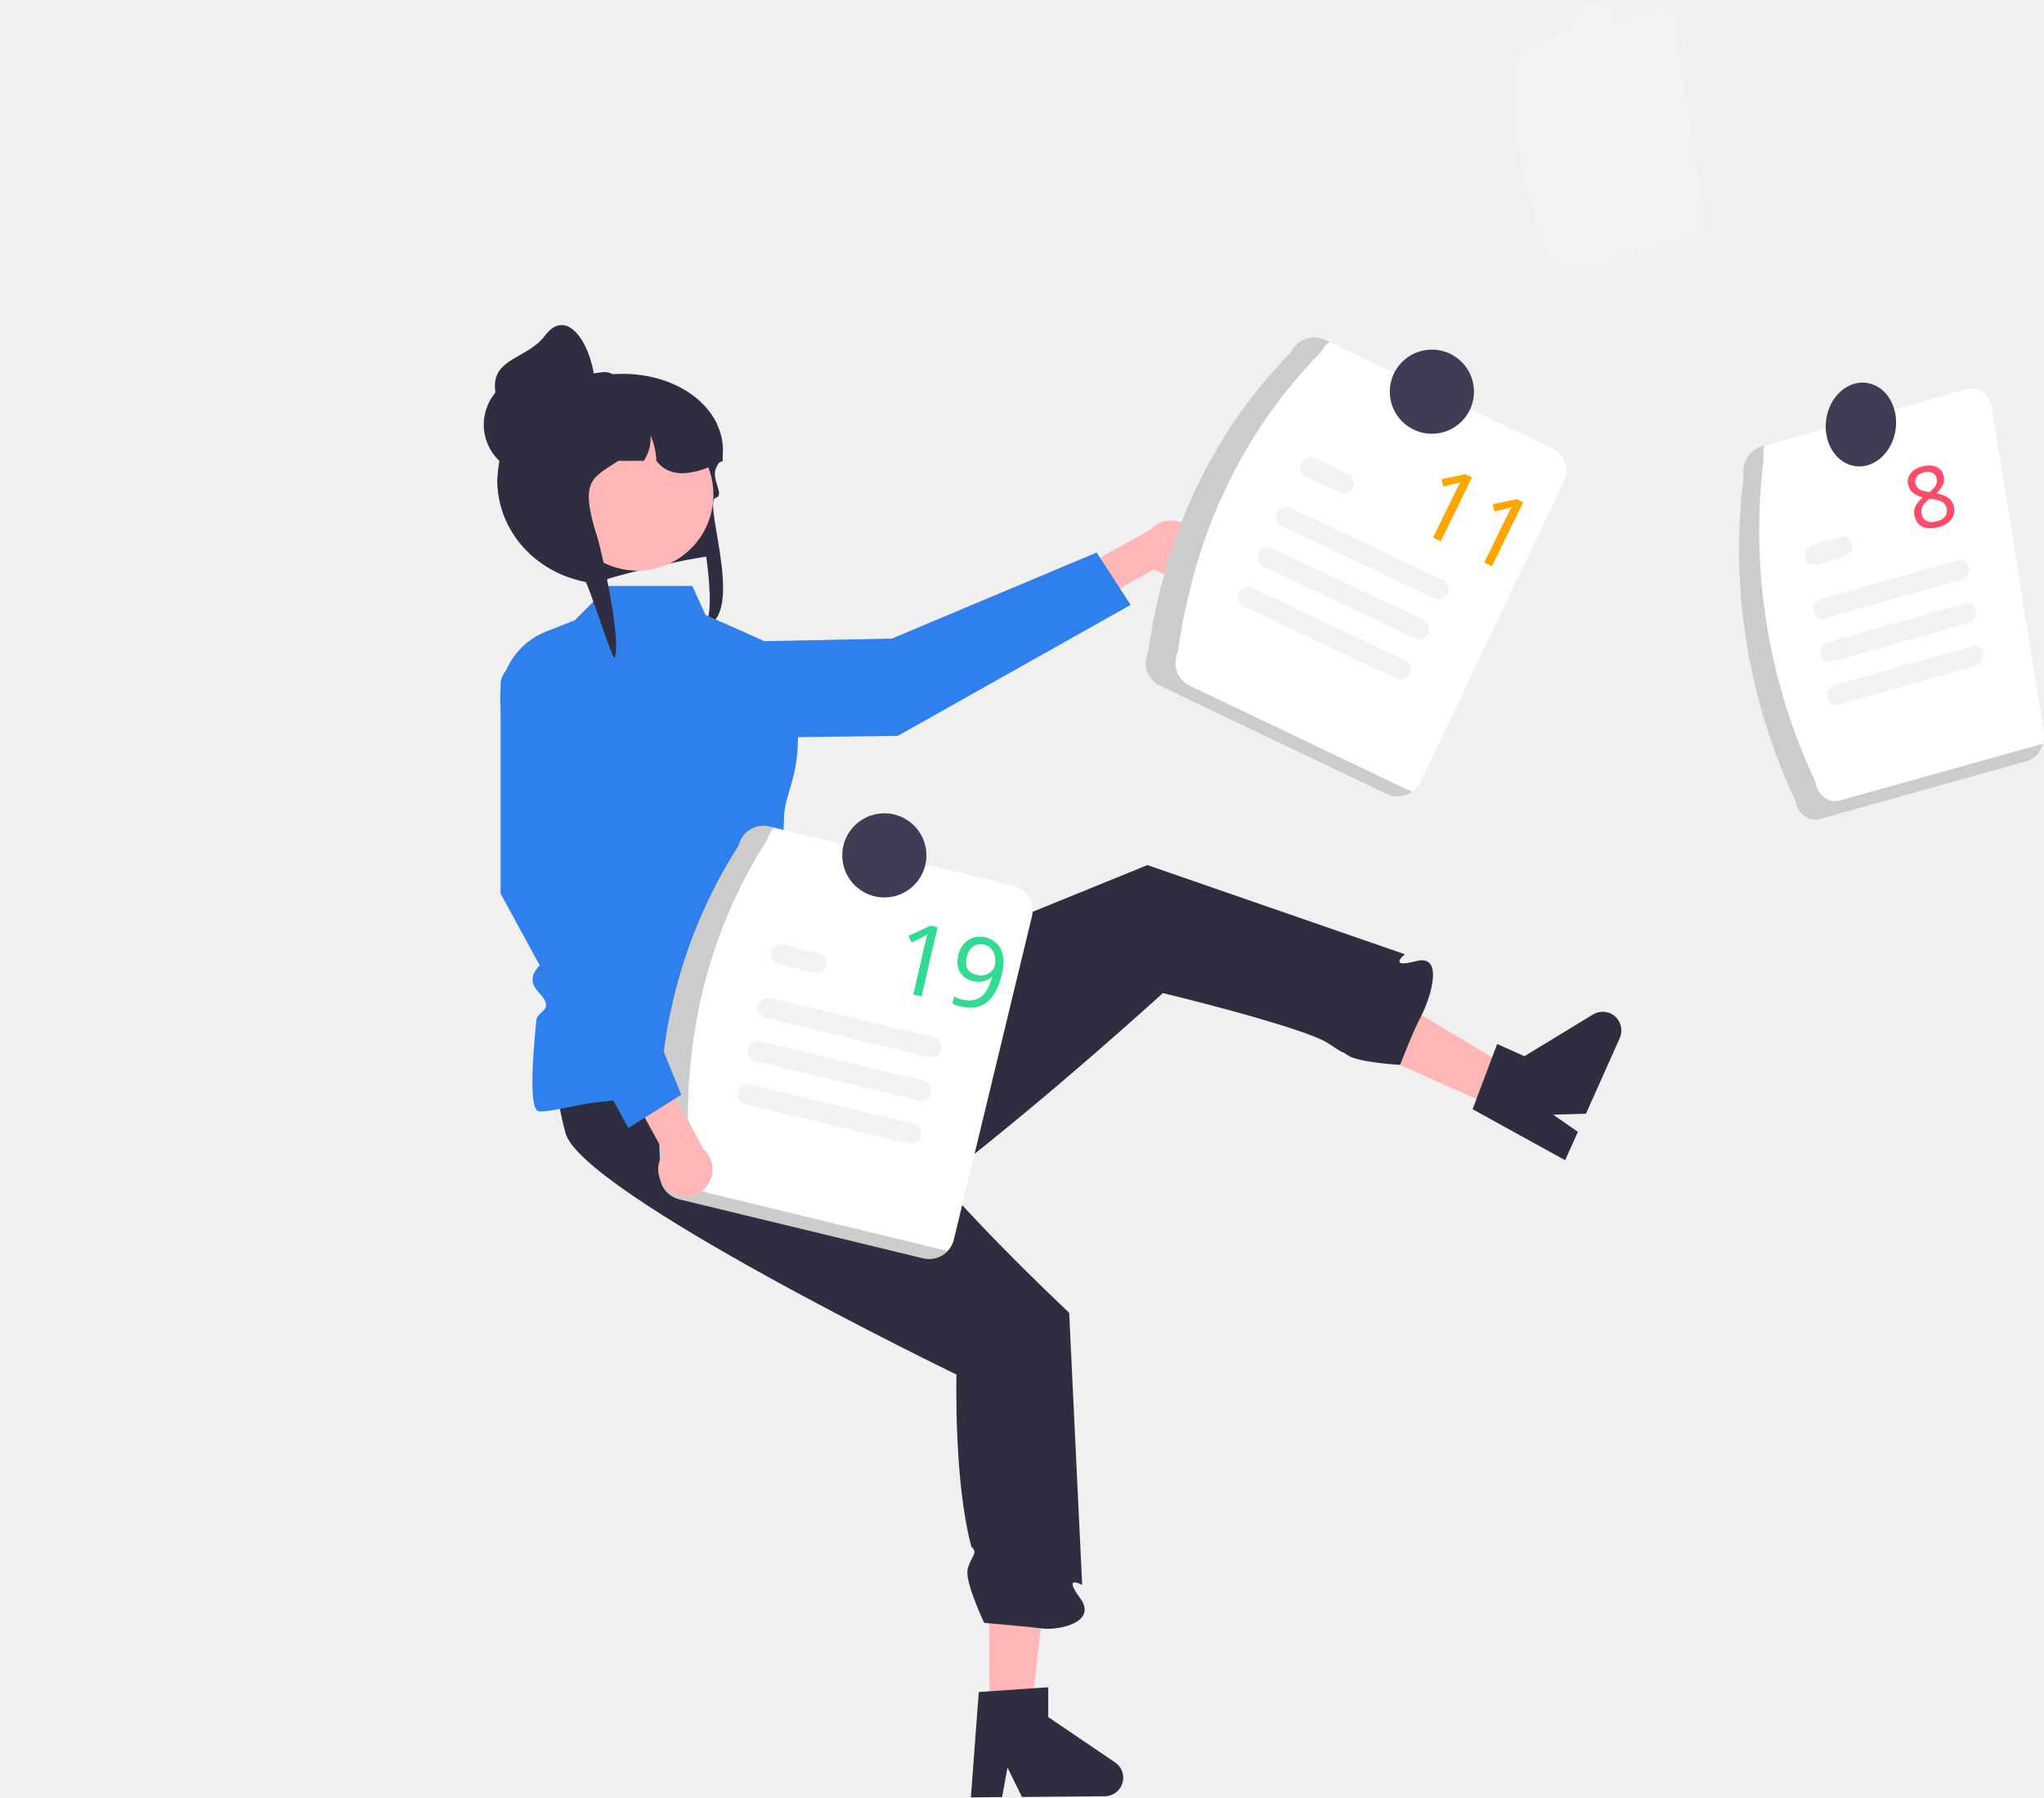
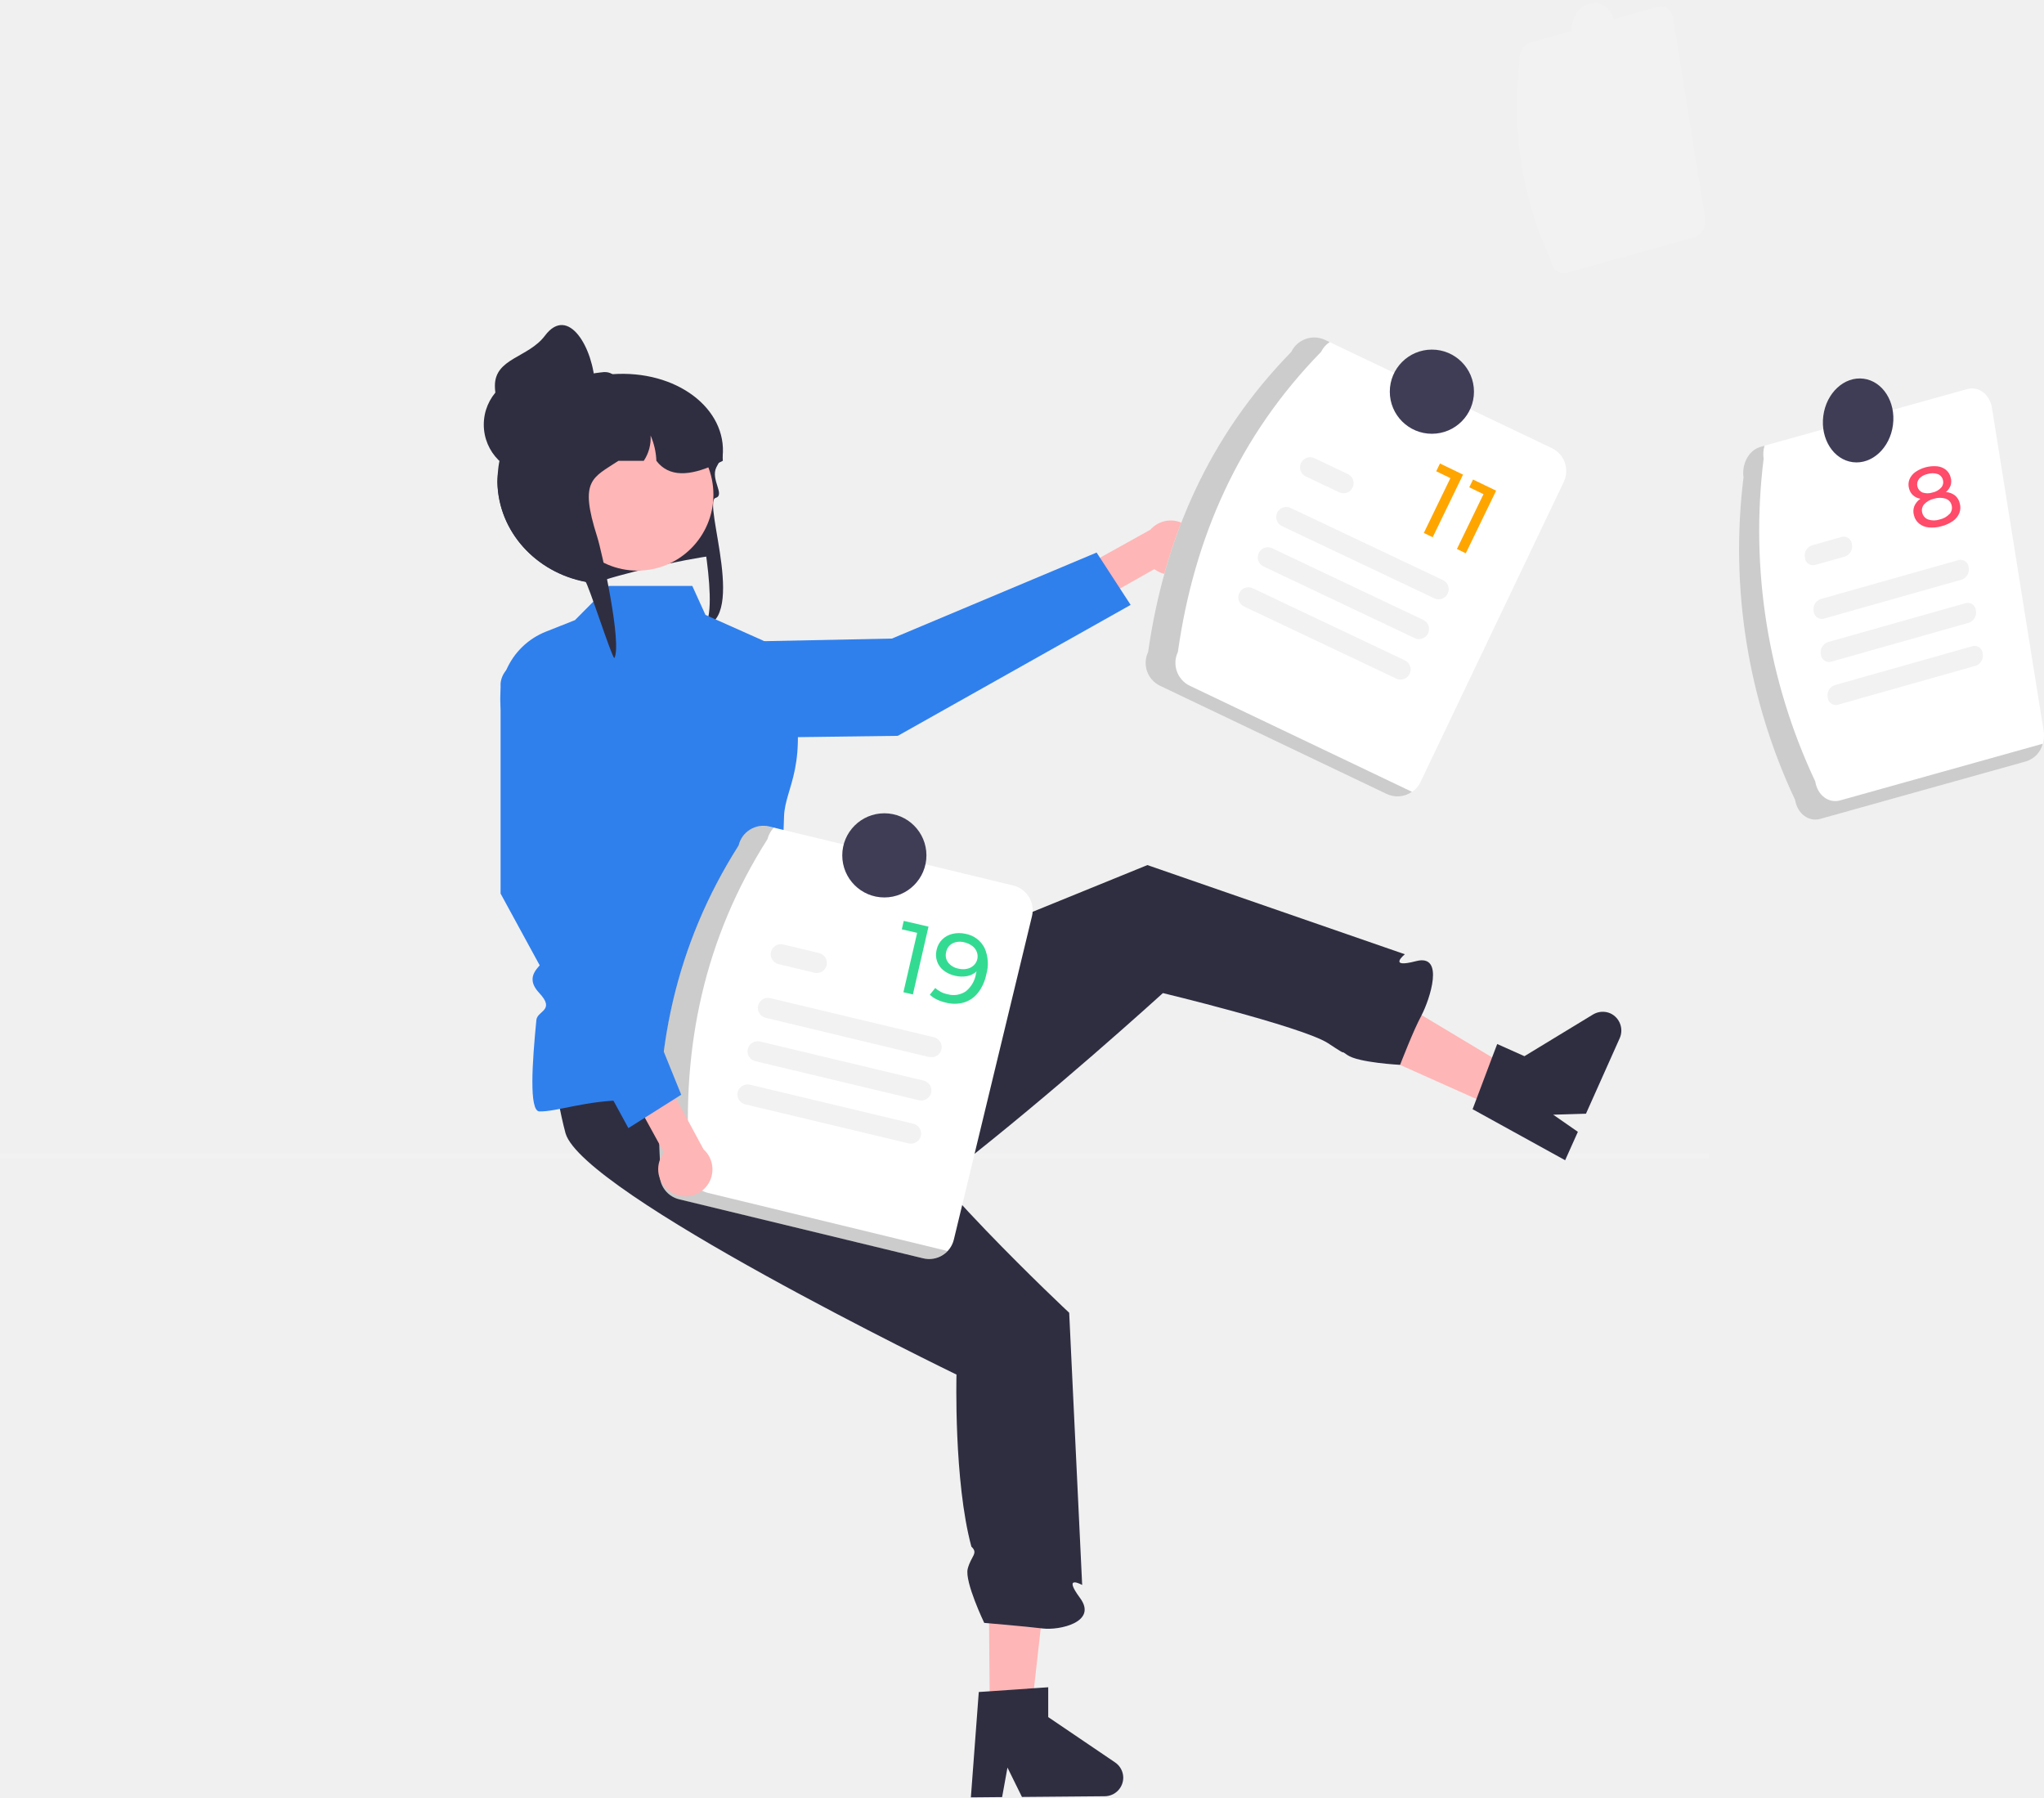
<svg xmlns="http://www.w3.org/2000/svg" viewBox="0 0 431.8 379.65">
  <defs>
-     <style>.cls-1{fill:#f2f2f2;}.cls-2{fill:#2f2e41;}.cls-3{fill:#ffb6b6;}.cls-4{fill:#2f80ed;}.cls-5{fill:#fff;}.cls-6{opacity:0.2;isolation:isolate;}.cls-7{fill:#3f3d56;}.cls-8,.cls-9{font-size:21px;}.cls-8{fill:#33db92;}.cls-10,.cls-8,.cls-9{font-family:Montserrat-Medium, Montserrat;font-weight:500;}.cls-9{fill:orange;}.cls-10{font-size:18px;fill:#fe4c6a;}</style>
+     <style>.cls-1{fill:#f2f2f2;}.cls-2{fill:#2f2e41;}.cls-3{fill:#ffb6b6;}.cls-4{fill:#2f80ed;}.cls-5{fill:#fff;}.cls-6{opacity:0.2;isolation:isolate;}.cls-7{fill:#3f3d56;}.cls-8{fill:#33db92;}.cls-9{fill:orange;}.cls-10{fill:#fe4c6a;}</style>
  </defs>
  <g id="Calque_2" data-name="Calque 2">
    <g id="Calque_1-2" data-name="Calque 1">
      <path class="cls-1" d="M327.71,55.14A76.88,76.88,0,0,1,321,13a3.54,3.54,0,0,1,2.21-4l27-7.55a2.68,2.68,0,0,1,3.25,2.46l6.75,42.19a3.54,3.54,0,0,1-2.22,4L331,57.6A2.68,2.68,0,0,1,327.71,55.14Z" />
      <ellipse class="cls-1" cx="335.95" cy="5.49" rx="5.5" ry="4.59" transform="matrix(0.13, -0.99, 0.99, 0.13, 287.46, 337.97)" />
      <rect class="cls-1" y="243.59" width="360.99" height="1.17" />
      <path class="cls-2" d="M146.84,105c-.43-1.49,5.53,12.17,4.11,12.34-6.45.74-20.74,4.07-25.24,5.87l-.6-.08c-.48,0-1-.13-1.41-.21-10.47-2-18.38-10.58-18.6-21,0-.15,0-.3,0-.44a19.23,19.23,0,0,1,.12-2.15,18.86,18.86,0,0,1,.5-2.88h0c-4.17-3.91-2.41-11.16,2.9-14.22a19,19,0,0,1,7.51-2.44,19.28,19.28,0,0,1,2.16-.12H125a32.39,32.39,0,0,1,4.26-.62h0c13.65-1,24.41,7.28,23.4,17.4a.08.08,0,0,0,0,0c-.3.43-.55.84-.78,1.24s-.4.72-.56,1.05c-1.25,2.59,1.95,5.84-.17,6.45-2.82.8,7.42,27.34-3.74,27.34C152.85,134.12,148,109.08,146.84,105Z" />
      <polygon class="cls-3" points="209.1 361.45 217.9 361.37 221.8 326.64 208.81 326.75 209.1 361.45" />
      <path class="cls-2" d="M237.29,375.44a3.94,3.94,0,0,1-3.9,4l-17.5.15-3.06-6.21-1.13,6.24-6.6.06,1.67-22.26,2.3-.15,9.37-.65,3-.2,0,6.3,14.06,9.53A3.92,3.92,0,0,1,237.29,375.44Z" />
      <path class="cls-2" d="M220.26,344c-3.5-.43-12.34-1.18-12.34-1.18s-4.17-8.7-3.49-11.41,2.32-3.27.78-4.69c-3.75-13.85-3.15-36.35-3.15-36.35s-20.17-9.77-40.59-21.07c-20-11.06-40.17-23.59-42-29.91a81.48,81.48,0,0,1-2.42-13.78c-.3-3.06-.49-6-.61-8.74-.27-6.14-.16-10.68-.16-10.68l25.45-.42,16.86-.39h1.76v2.94l4.43,7.53s7.65,8.89,6.75,9.72c-1.09,1-.76,1.9,3.1,2.63a12.39,12.39,0,0,0,3.33.13c6.23-.47,8.84,3.09,9,3.87,1,5.52,11.53,17.5,21.35,27.73h0c9.07,9.44,17.56,17.38,17.56,17.38l.48,10.13,2.26,47.37s-4.24-2.37-.45,2.75S223.76,344.44,220.26,344Z" />
      <polygon class="cls-3" points="315.74 233.88 319.33 225.84 289.36 207.85 284.06 219.71 315.74 233.88" />
      <path class="cls-2" d="M340.19,214.06a4,4,0,0,1,2,5.2l-7.15,16-6.92.21,5.21,3.62-2.69,6-19.55-10.78.81-2.15,3.31-8.79,1.08-2.83,5.75,2.57,14.51-8.82A4,4,0,0,1,340.19,214.06Z" />
      <path class="cls-2" d="M300.32,214.43l-.06.13c-1.64,3-4.33,10-4.49,10.38a0,0,0,0,0,0,0s-8.87-.46-11.14-2.08,1.17,1-4.06-2.48c-2.71-1.78-12-4.56-20.29-6.83-7.73-2.11-14.61-3.77-14.61-3.77s-6.09,5.54-14.9,13.19h0c-8.19,7.1-18.74,16-29,24-21.89,6.44-45,12-50.78,8.88a80.48,80.48,0,0,1-11.51-8l5.95-15.59,15.73-16.48,16.56-6.73,6.48-2.63,9.07-3.68,49.12-20,54.39,18.84s-3.79,3.06,2.37,1.45S302,211.21,300.32,214.43Z" />
      <path class="cls-4" d="M128.63,123.77h17.62l2.78,6.12,11.8,5.26a10.72,10.72,0,0,1,6.1,7.5c4.25,19.43-1.12,23.46-1.3,29.87-.58,21.73-3.61,26-3.27,31.42.1,1.6,1.08,7.95,4.23,7.35s1.46,1.92,2.2,2.89,4-.27,1.91,2.53,7,10.43,1.39,10.43c-10.57,0-31.71,5.29-39.94,5.29s-14.57,2.44-18.2,2.35c-2.22-.06-1.52-10.37-.64-19.31.2-2,4.09-2,.6-5.72s.62-5.7.62-6.69,2-3.69-.48-8-.19-2.54-.29-3.89c-.83-10.46-2-23.79-2-23.79l-5.19-14.62a15.29,15.29,0,0,1,8.8-19.35l6.09-2.41Z" />
      <path class="cls-3" d="M252.38,118.38a5.72,5.72,0,0,1-7.74,2.34,7.94,7.94,0,0,1-.78-.5L219,134.27l-5.57-5.91,29.6-16.47a5.71,5.71,0,0,1,9.31,6.49Z" />
      <path class="cls-4" d="M140.62,151.55l-.38,4.52,49.42-.63,49.19-27.66-7.19-11.06-43.24,18.17-30.73.63A17.49,17.49,0,0,0,140.62,151.55Z" />
      <circle class="cls-3" cx="134.66" cy="104.49" r="16.05" />
      <path class="cls-2" d="M152.7,97.34l-.8.4c-.28.13-.56.27-.84.39-5.37,2.44-9.74,2.71-12.4-.79A14.7,14.7,0,0,0,137.44,92,8.66,8.66,0,0,1,136,97.34h-5.35c-5.5,3.65-8.33,4-4.51,16,1.07,3.34,5.3,22.78,3.64,25.67-.49,0-5.65-16.07-6.11-16.15-10.47-2-18.38-10.58-18.6-21,0-.53.05-1.06.11-1.57a27.21,27.21,0,0,1,2.26-3,18,18,0,0,1,1.87-8,18.41,18.41,0,0,1,7-7.6,31.77,31.77,0,0,1,5.58-2.09l.14,0c.59-.16,1.19-.3,1.79-.43a34.12,34.12,0,0,1,3.76-.57h.26a2.91,2.91,0,0,1,1.44.39h0a2.81,2.81,0,0,1,1.38,2.41h5.95c.22,0,.44,0,.66,0a16,16,0,0,1,15.39,15C152.69,96.78,152.7,97.05,152.7,97.34Z" />
      <circle class="cls-2" cx="112.77" cy="89.7" r="10.57" />
      <path class="cls-2" d="M125.69,81.48a10.44,10.44,0,0,1-10.57,10.57,10.57,10.57,0,0,1-10.57-10.57c0-5.84,7.07-5.9,10.57-10.57C120.07,64.3,125.42,73.61,125.69,81.48Z" />
      <path class="cls-5" d="M139.52,246.87c-1.64-24.36,3.16-47.28,16.51-68.28a5.37,5.37,0,0,1,6.47-4l51.56,12.47a5.37,5.37,0,0,1,3.95,6.47L201.5,261.86a5.37,5.37,0,0,1-6.47,3.95l-51.56-12.47A5.36,5.36,0,0,1,139.52,246.87Z" />
      <path class="cls-6" d="M149.62,252a5.37,5.37,0,0,1-4-6.47c-1.64-24.36,3.16-47.28,16.51-68.27a5.41,5.41,0,0,1,1.33-2.41l-1-.25a5.37,5.37,0,0,0-6.47,4c-13.35,21-18.15,43.92-16.51,68.28a5.36,5.36,0,0,0,3.95,6.47L195,265.81a5.37,5.37,0,0,0,5.14-1.55Z" />
      <path class="cls-1" d="M196.3,223.3,161.73,215a2.13,2.13,0,0,1,1-4.15l34.57,8.26a2.13,2.13,0,0,1-1,4.15Z" />
      <path class="cls-1" d="M172.05,205.48l-7.6-1.82a2.13,2.13,0,1,1,1-4.15h0l7.6,1.82a2.13,2.13,0,0,1-1,4.15Z" />
      <path class="cls-1" d="M192,241.54l-34.58-8.26a2.13,2.13,0,0,1,1-4.15l34.58,8.26a2.14,2.14,0,0,1-1,4.16h0Z" />
      <path class="cls-1" d="M194.12,232.42l-34.57-8.26a2.13,2.13,0,0,1,1-4.15h0l34.58,8.26a2.13,2.13,0,0,1-1,4.15Z" />
      <circle class="cls-7" cx="186.82" cy="180.69" r="8.89" />
      <path class="cls-3" d="M142,252a5.72,5.72,0,0,1-2.24-7.78,4.75,4.75,0,0,1,.5-.76l-13.73-25,6-5.49,16.09,29.81A5.71,5.71,0,0,1,142,252Z" />
      <path class="cls-4" d="M125.94,141.29l-14.77-1.42a5,5,0,0,0-5.42,4.46,3.87,3.87,0,0,0,0,.48v43.95l27,49.54,11.16-7.05-17.62-43.46Z" />
      <path class="cls-5" d="M242.54,137.72c3.42-24.17,12.86-45.6,30.26-63.38a5.35,5.35,0,0,1,7.14-2.53l47.88,22.85a5.36,5.36,0,0,1,2.53,7.14l-30.26,63.39a5.37,5.37,0,0,1-7.15,2.53l-47.87-22.85A5.37,5.37,0,0,1,242.54,137.72Z" />
      <path class="cls-6" d="M251.36,144.87a5.37,5.37,0,0,1-2.53-7.15c3.42-24.17,12.86-45.6,30.25-63.39a5.31,5.31,0,0,1,1.81-2.07l-.95-.45a5.37,5.37,0,0,0-7.15,2.52C255.4,92.12,246,113.55,242.54,137.72a5.37,5.37,0,0,0,2.53,7.15l47.87,22.85a5.35,5.35,0,0,0,5.35-.45Z" />
      <path class="cls-1" d="M303,126.39l-32.12-15.22a2.13,2.13,0,1,1,1.82-3.85l32.13,15.22a2.13,2.13,0,0,1-1.83,3.85Z" />
      <path class="cls-1" d="M282.92,104l-7.06-3.35a2.13,2.13,0,1,1,1.81-3.86h0l7.07,3.35a2.13,2.13,0,1,1-1.83,3.85Z" />
      <path class="cls-1" d="M294.94,143.34l-32.12-15.22a2.13,2.13,0,0,1,1.82-3.86l32.13,15.23a2.13,2.13,0,0,1-1.81,3.86h0Z" />
      <path class="cls-1" d="M299,134.87l-32.12-15.23a2.13,2.13,0,0,1,1.82-3.85h0L300.78,131a2.14,2.14,0,0,1-1.83,3.86Z" />
      <circle class="cls-7" cx="302.49" cy="82.74" r="8.89" />
      <path class="cls-5" d="M379.23,169a124.27,124.27,0,0,1-10.91-68.18c-.46-2.87,1.14-5.75,3.58-6.43l43.67-12.2c2.43-.68,4.78,1.1,5.24,4l10.91,68.17c.46,2.88-1.14,5.76-3.58,6.44L384.48,173C382,173.69,379.69,171.91,379.23,169Z" />
      <path class="cls-6" d="M388.73,169.08c-2.44.67-4.79-1.1-5.25-4a124.3,124.3,0,0,1-10.91-68.18,6.34,6.34,0,0,1,.19-2.74l-.86.24c-2.44.68-4,3.56-3.58,6.43A124.27,124.27,0,0,0,379.23,169c.46,2.87,2.81,4.65,5.25,4l43.66-12.2a5.17,5.17,0,0,0,3.39-3.69Z" />
      <path class="cls-1" d="M414.47,122.43l-29.24,8.27a1.72,1.72,0,0,1-2.09-1.57,2.27,2.27,0,0,1,1.42-2.57l29.24-8.27a1.73,1.73,0,0,1,2.09,1.58,2.27,2.27,0,0,1-1.42,2.56Z" />
      <path class="cls-1" d="M389.82,117.54l-6.44,1.82a1.73,1.73,0,0,1-2.09-1.57,2.26,2.26,0,0,1,1.41-2.57h0l6.44-1.82a1.72,1.72,0,0,1,2.08,1.58A2.27,2.27,0,0,1,389.82,117.54Z" />
      <path class="cls-1" d="M417.43,140.62l-29.25,8.27a1.72,1.72,0,0,1-2.08-1.58,2.27,2.27,0,0,1,1.41-2.56l29.25-8.27a1.72,1.72,0,0,1,2.09,1.57,2.27,2.27,0,0,1-1.41,2.57Z" />
      <path class="cls-1" d="M416,131.53l-29.24,8.27a1.73,1.73,0,0,1-2.1-1.57,2.26,2.26,0,0,1,1.42-2.57h0l29.25-8.27a1.73,1.73,0,0,1,2.09,1.58,2.29,2.29,0,0,1-1.42,2.56Z" />
-       <ellipse class="cls-7" cx="392.55" cy="88.82" rx="8.89" ry="7.42" transform="matrix(0.13, -0.99, 0.99, 0.13, 254.16, 466.75)" />
-       <text class="cls-8" transform="translate(187.42 208.82) rotate(13.01)">19</text>
-       <text class="cls-9" transform="matrix(0.9, 0.44, -0.44, 0.9, 297.65, 111.06)">11</text>
-       <text class="cls-10" transform="matrix(0.97, -0.26, 0.26, 0.97, 404.47, 112.51)">8</text>
+       <ellipse class="cls-7" cx="392.55" cy="88.82" rx="8.89" ry="7.42" transform="translate(254.16 466.75) rotate(-82.64)" />
+       <path class="cls-8" d="M196.15,195.74l-3.3,14.33-2-.47,2.9-12.54-3.24-.75.41-1.78Z" />
+       <path class="cls-8" d="M208,200.27a8.21,8.21,0,0,1,.34,5.64,9.19,9.19,0,0,1-1.79,3.88,6,6,0,0,1-3,2,7.19,7.19,0,0,1-3.75,0,8.52,8.52,0,0,1-1.92-.67,5.44,5.44,0,0,1-1.45-1l1.15-1.42a5.2,5.2,0,0,0,2.6,1.32,4.6,4.6,0,0,0,3.81-.58,5.93,5.93,0,0,0,2.19-3.73l.11-.51a3.92,3.92,0,0,1-2,1,6.1,6.1,0,0,1-2.54-.08,6,6,0,0,1-2.41-1.12,4.1,4.1,0,0,1-1.38-1.92,4.25,4.25,0,0,1-.1-2.43,4.39,4.39,0,0,1,1.21-2.22,4.59,4.59,0,0,1,2.18-1.17,6.07,6.07,0,0,1,2.71,0A5.62,5.62,0,0,1,208,200.27Zm-3.7,4.38a3,3,0,0,0,1.41-.73,2.62,2.62,0,0,0,.66-2.79,2.81,2.81,0,0,0-.93-1.27,4.29,4.29,0,0,0-1.76-.81,3.49,3.49,0,0,0-2.46.23,2.62,2.62,0,0,0-1.34,1.83,2.58,2.58,0,0,0,.42,2.22,3.63,3.63,0,0,0,2.2,1.29A3.92,3.92,0,0,0,204.29,204.65Z" />
+       <path class="cls-9" d="M309.07,100.26l-6.41,13.23-1.87-.91L306.4,101l-3-1.45.8-1.64Z" />
+       <path class="cls-9" d="M316.06,103.65l-6.41,13.23-1.87-.91,5.61-11.58-3-1.45.79-1.64Z" />
+       <path class="cls-10" d="M413,104.66a3,3,0,0,1,1,1.65,3.21,3.21,0,0,1-.08,2.06,3.88,3.88,0,0,1-1.36,1.69,7.35,7.35,0,0,1-2.46,1.11,7,7,0,0,1-2.67.24,3.71,3.71,0,0,1-2-.8,3.17,3.17,0,0,1-1.1-1.75,3,3,0,0,1,.07-1.93,3.61,3.61,0,0,1,1.29-1.57,3.11,3.11,0,0,1-1.55-.73,2.85,2.85,0,0,1-.85-1.45,3,3,0,0,1,.08-1.9,3.67,3.67,0,0,1,1.24-1.56,7,7,0,0,1,4.62-1.22,3.54,3.54,0,0,1,1.85.74,3,3,0,0,1,1,1.61,2.9,2.9,0,0,1,0,1.68,3.23,3.23,0,0,1-1,1.41A3.55,3.55,0,0,1,413,104.66Zm-7.6-3.49a1.86,1.86,0,0,0,.74,2.87,3.4,3.4,0,0,0,2.1,0,3.35,3.35,0,0,0,1.85-1.05,1.72,1.72,0,0,0,.35-1.62,1.75,1.75,0,0,0-1.12-1.24,3.5,3.5,0,0,0-2.11,0A3.3,3.3,0,0,0,405.37,101.17Zm6.48,7.39a2,2,0,0,0,.4-1.85,1.91,1.91,0,0,0-1.26-1.37,4.1,4.1,0,0,0-2.43,0,4,4,0,0,0-2.11,1.19,1.93,1.93,0,0,0-.4,1.8,2,2,0,0,0,1.25,1.41,3.82,3.82,0,0,0,2.42,0A4,4,0,0,0,411.85,108.56Z" />
    </g>
  </g>
</svg>
